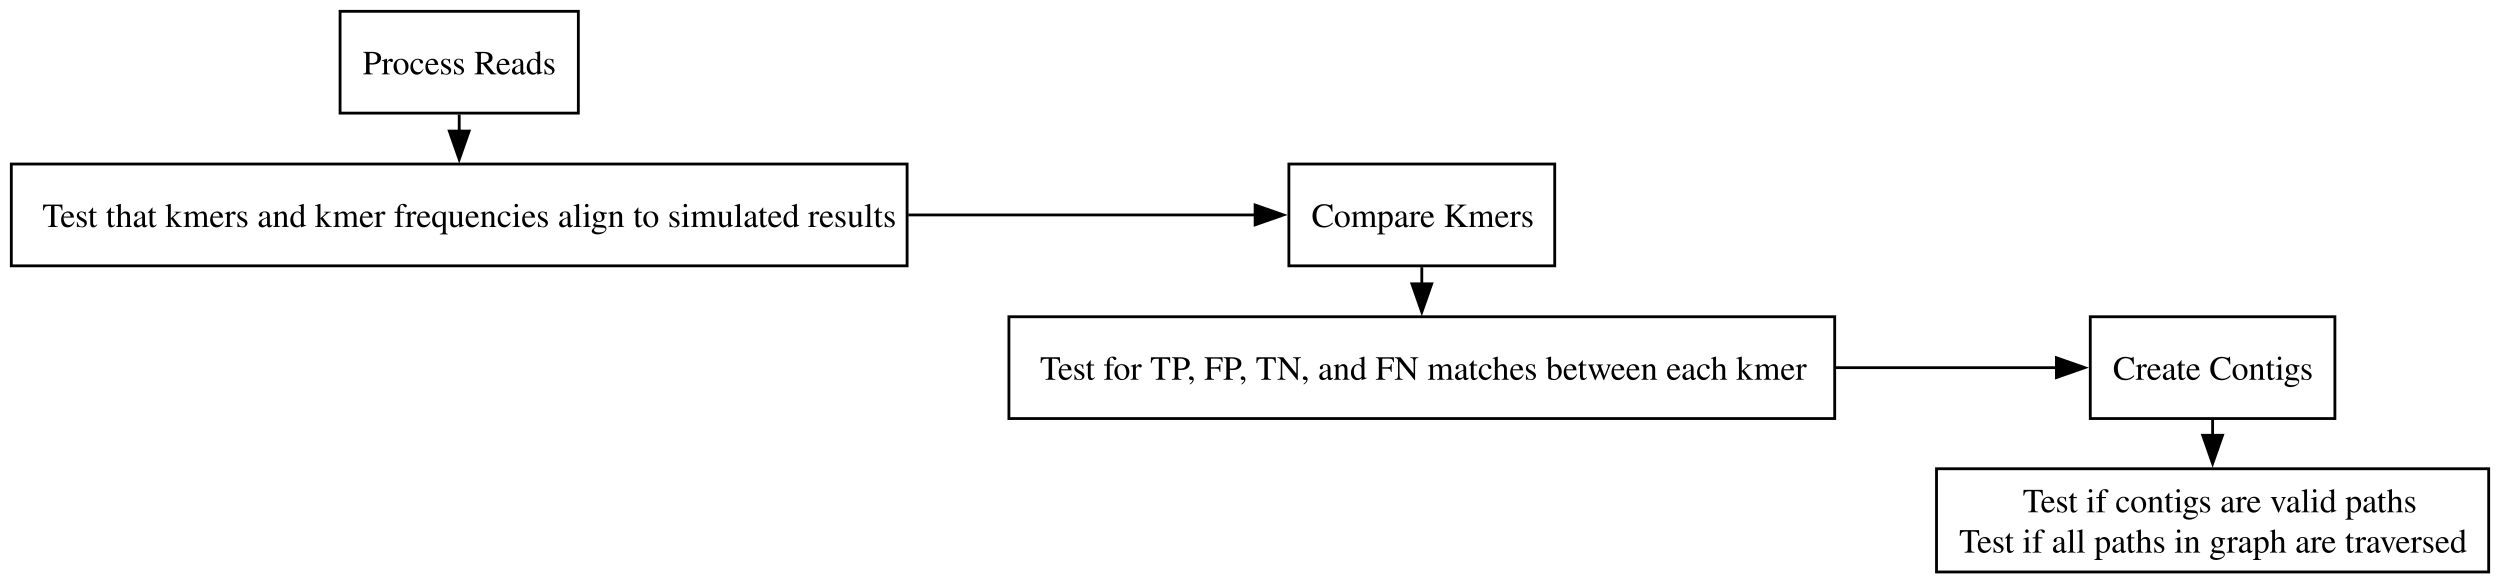
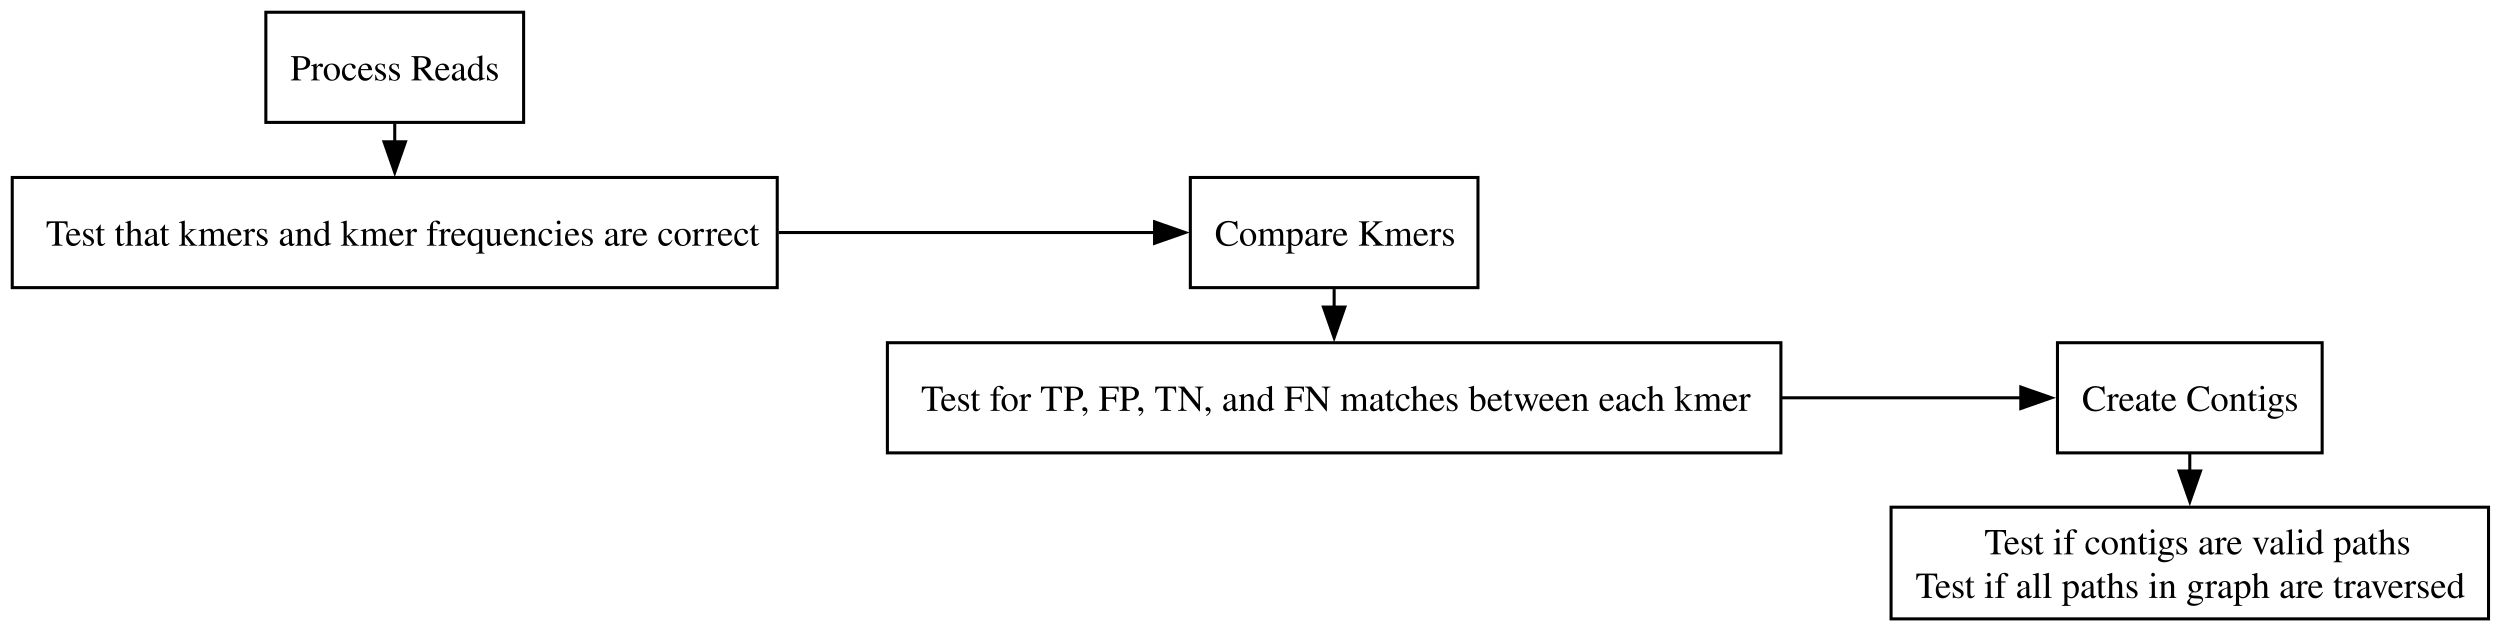
- <svg xmlns="http://www.w3.org/2000/svg" width="884pt" height="206pt" viewBox="0.00 0.00 884.00 206.00">
+ <svg xmlns="http://www.w3.org/2000/svg" width="817pt" height="206pt" viewBox="0.00 0.00 817.00 206.00">
  <g id="graph0" class="graph" transform="scale(1 1) rotate(0) translate(4 202.25)">
-     <polygon fill="white" stroke="none" points="-4,4 -4,-202.25 880,-202.25 880,4 -4,4" />
+     <polygon fill="white" stroke="none" points="-4,4 -4,-202.25 813.25,-202.25 813.25,4 -4,4" />
    <g id="node1" class="node">
-       <polygon fill="none" stroke="black" points="200.5,-198.25 116.25,-198.25 116.25,-162.25 200.5,-162.25 200.5,-198.25" />
-       <text xml:space="preserve" text-anchor="start" x="124.25" y="-175.97" font-family="Times,serif" font-size="12.00">Process Reads</text>
+       <polygon fill="none" stroke="black" points="167.12,-198.25 82.88,-198.25 82.88,-162.25 167.12,-162.25 167.12,-198.25" />
+       <text xml:space="preserve" text-anchor="start" x="90.88" y="-175.97" font-family="Times,serif" font-size="12.00">Process Reads</text>
    </g>
    <g id="node2" class="node">
-       <polygon fill="none" stroke="black" points="316.75,-144.25 0,-144.25 0,-108.25 316.75,-108.25 316.75,-144.25" />
-       <text xml:space="preserve" text-anchor="start" x="8" y="-121.97" font-family="Times,serif" font-size="12.00"> Test that kmers and kmer frequencies align to simulated results </text>
+       <polygon fill="none" stroke="black" points="250,-144.25 0,-144.25 0,-108.25 250,-108.25 250,-144.25" />
+       <text xml:space="preserve" text-anchor="start" x="8" y="-121.97" font-family="Times,serif" font-size="12.00"> Test that kmers and kmer frequencies are correct </text>
    </g>
    <g id="edge1" class="edge">
-       <path fill="none" stroke="black" d="M158.38,-161.76C158.38,-159.77 158.38,-157.78 158.38,-155.79" />
-       <polygon fill="black" stroke="black" points="161.88,-155.9 158.38,-145.9 154.88,-155.9 161.88,-155.9" />
+       <path fill="none" stroke="black" d="M125,-161.76C125,-159.77 125,-157.78 125,-155.79" />
+       <polygon fill="black" stroke="black" points="128.5,-155.9 125,-145.9 121.5,-155.9 128.5,-155.9" />
    </g>
    <g id="node3" class="node">
-       <polygon fill="none" stroke="black" points="545.75,-144.25 451.75,-144.25 451.75,-108.25 545.75,-108.25 545.75,-144.25" />
-       <text xml:space="preserve" text-anchor="start" x="459.75" y="-121.97" font-family="Times,serif" font-size="12.00">Compare Kmers</text>
+       <polygon fill="none" stroke="black" points="479,-144.25 385,-144.25 385,-108.25 479,-108.25 479,-144.25" />
+       <text xml:space="preserve" text-anchor="start" x="393" y="-121.97" font-family="Times,serif" font-size="12.00">Compare Kmers</text>
    </g>
    <g id="edge2" class="edge">
-       <path fill="none" stroke="black" d="M317.17,-126.25C361.13,-126.25 406.13,-126.25 440.2,-126.25" />
-       <polygon fill="black" stroke="black" points="439.81,-129.75 449.81,-126.25 439.81,-122.75 439.81,-129.75" />
+       <path fill="none" stroke="black" d="M250.5,-126.25C293.12,-126.25 338.76,-126.25 373.48,-126.25" />
+       <polygon fill="black" stroke="black" points="373.31,-129.75 383.31,-126.25 373.31,-122.75 373.31,-129.75" />
    </g>
    <g id="node4" class="node">
-       <polygon fill="none" stroke="black" points="644.75,-90.25 352.75,-90.25 352.75,-54.25 644.75,-54.25 644.75,-90.25" />
-       <text xml:space="preserve" text-anchor="start" x="360.75" y="-67.97" font-family="Times,serif" font-size="12.00"> Test for TP, FP, TN, and FN matches between each kmer </text>
+       <polygon fill="none" stroke="black" points="578,-90.25 286,-90.25 286,-54.25 578,-54.25 578,-90.25" />
+       <text xml:space="preserve" text-anchor="start" x="294" y="-67.97" font-family="Times,serif" font-size="12.00"> Test for TP, FP, TN, and FN matches between each kmer </text>
    </g>
    <g id="edge3" class="edge">
-       <path fill="none" stroke="black" d="M498.75,-107.76C498.75,-105.77 498.75,-103.78 498.75,-101.79" />
-       <polygon fill="black" stroke="black" points="502.25,-101.9 498.75,-91.9 495.25,-101.9 502.25,-101.9" />
+       <path fill="none" stroke="black" d="M432,-107.76C432,-105.77 432,-103.78 432,-101.79" />
+       <polygon fill="black" stroke="black" points="435.5,-101.9 432,-91.9 428.5,-101.9 435.5,-101.9" />
    </g>
    <g id="node5" class="node">
-       <polygon fill="none" stroke="black" points="821.62,-90.25 735.12,-90.25 735.12,-54.25 821.62,-54.25 821.62,-90.25" />
-       <text xml:space="preserve" text-anchor="start" x="743.12" y="-67.97" font-family="Times,serif" font-size="12.00">Create Contigs</text>
+       <polygon fill="none" stroke="black" points="754.88,-90.25 668.38,-90.25 668.38,-54.25 754.88,-54.25 754.88,-90.25" />
+       <text xml:space="preserve" text-anchor="start" x="676.38" y="-67.97" font-family="Times,serif" font-size="12.00">Create Contigs</text>
    </g>
    <g id="edge4" class="edge">
-       <path fill="none" stroke="black" d="M645.07,-72.25C673,-72.25 700.58,-72.25 723.27,-72.25" />
-       <polygon fill="black" stroke="black" points="723.15,-75.75 733.15,-72.25 723.15,-68.75 723.15,-75.75" />
+       <path fill="none" stroke="black" d="M578.32,-72.25C606.25,-72.25 633.83,-72.25 656.52,-72.25" />
+       <polygon fill="black" stroke="black" points="656.4,-75.75 666.4,-72.25 656.4,-68.75 656.4,-75.75" />
    </g>
    <g id="node6" class="node">
-       <polygon fill="none" stroke="black" points="876,-36.5 680.75,-36.5 680.75,0 876,0 876,-36.5" />
-       <text xml:space="preserve" text-anchor="start" x="708.25" y="-21.1" font-family="Times,serif" font-size="12.00"> Test if contigs are valid paths</text>
-       <text xml:space="preserve" text-anchor="start" x="688.75" y="-6.85" font-family="Times,serif" font-size="12.00">Test if all paths in graph are traversed </text>
+       <polygon fill="none" stroke="black" points="809.25,-36.5 614,-36.5 614,0 809.25,0 809.25,-36.5" />
+       <text xml:space="preserve" text-anchor="start" x="641.5" y="-21.1" font-family="Times,serif" font-size="12.00"> Test if contigs are valid paths</text>
+       <text xml:space="preserve" text-anchor="start" x="622" y="-6.85" font-family="Times,serif" font-size="12.00">Test if all paths in graph are traversed </text>
    </g>
    <g id="edge5" class="edge">
-       <path fill="none" stroke="black" d="M778.38,-53.98C778.38,-52.01 778.38,-50.04 778.38,-48.08" />
-       <polygon fill="black" stroke="black" points="781.88,-48.33 778.38,-38.33 774.88,-48.33 781.88,-48.33" />
+       <path fill="none" stroke="black" d="M711.62,-53.98C711.62,-52.01 711.62,-50.04 711.62,-48.08" />
+       <polygon fill="black" stroke="black" points="715.13,-48.33 711.63,-38.33 708.13,-48.33 715.13,-48.33" />
    </g>
  </g>
</svg>
